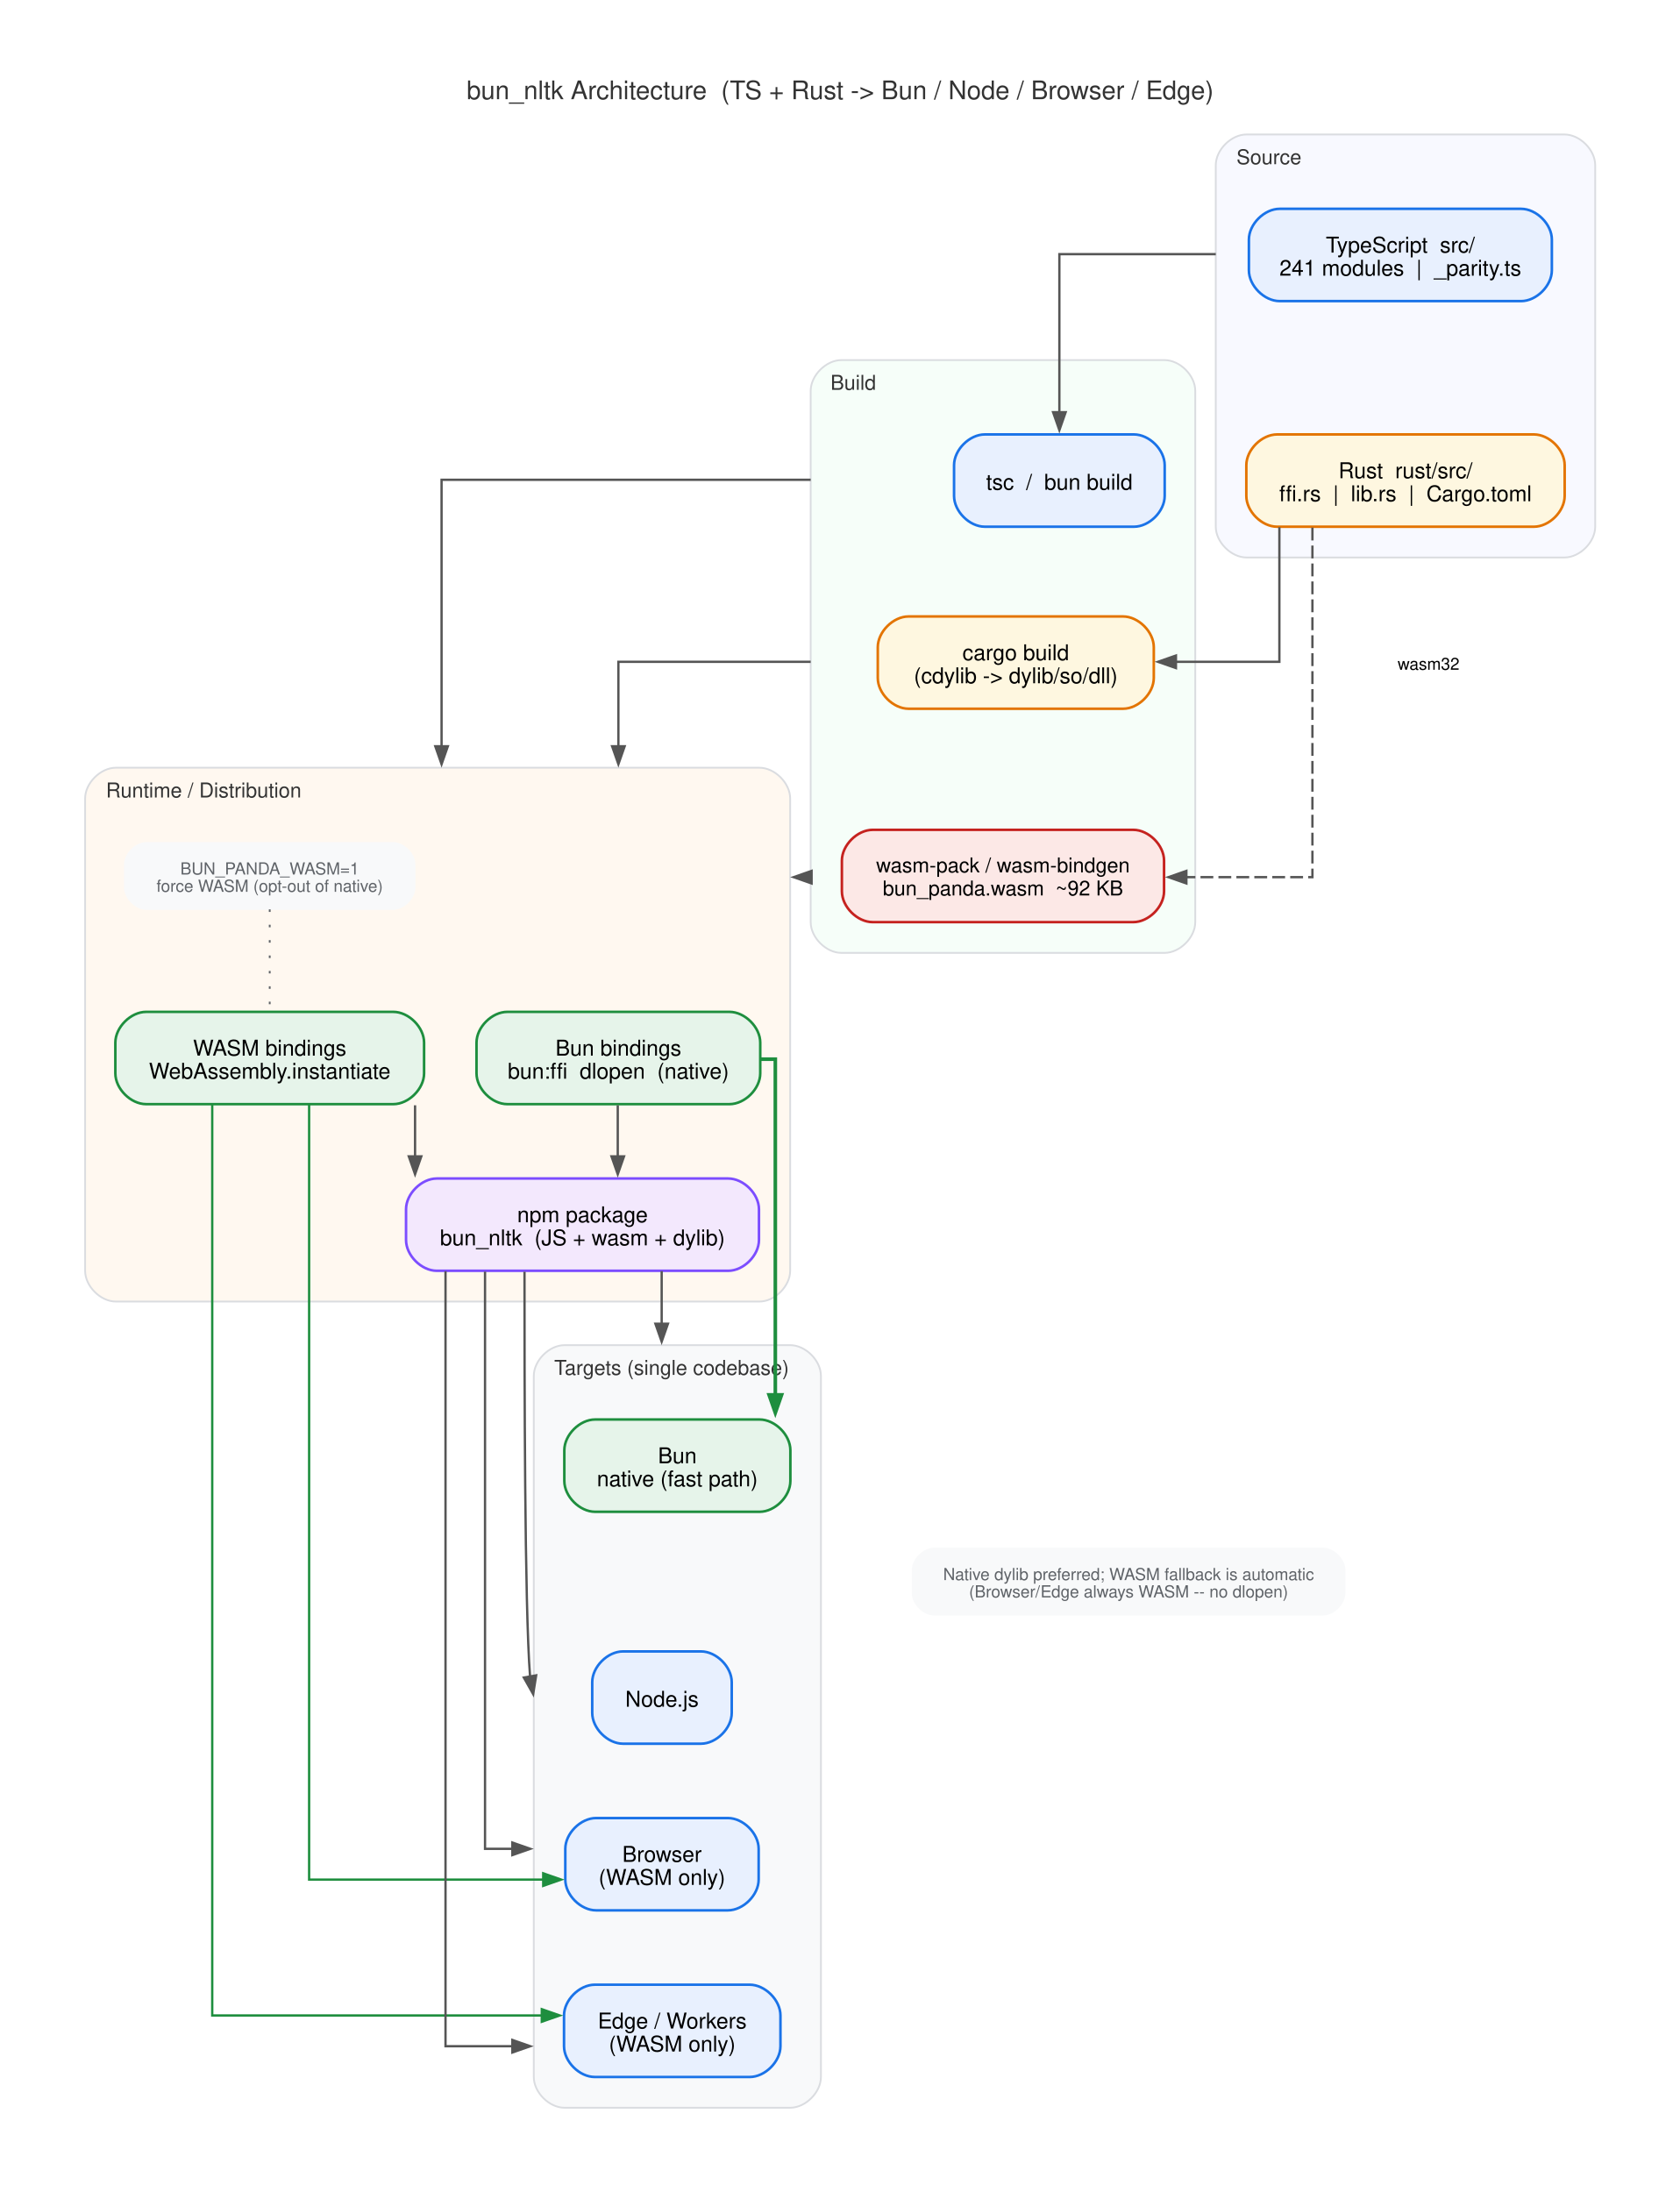
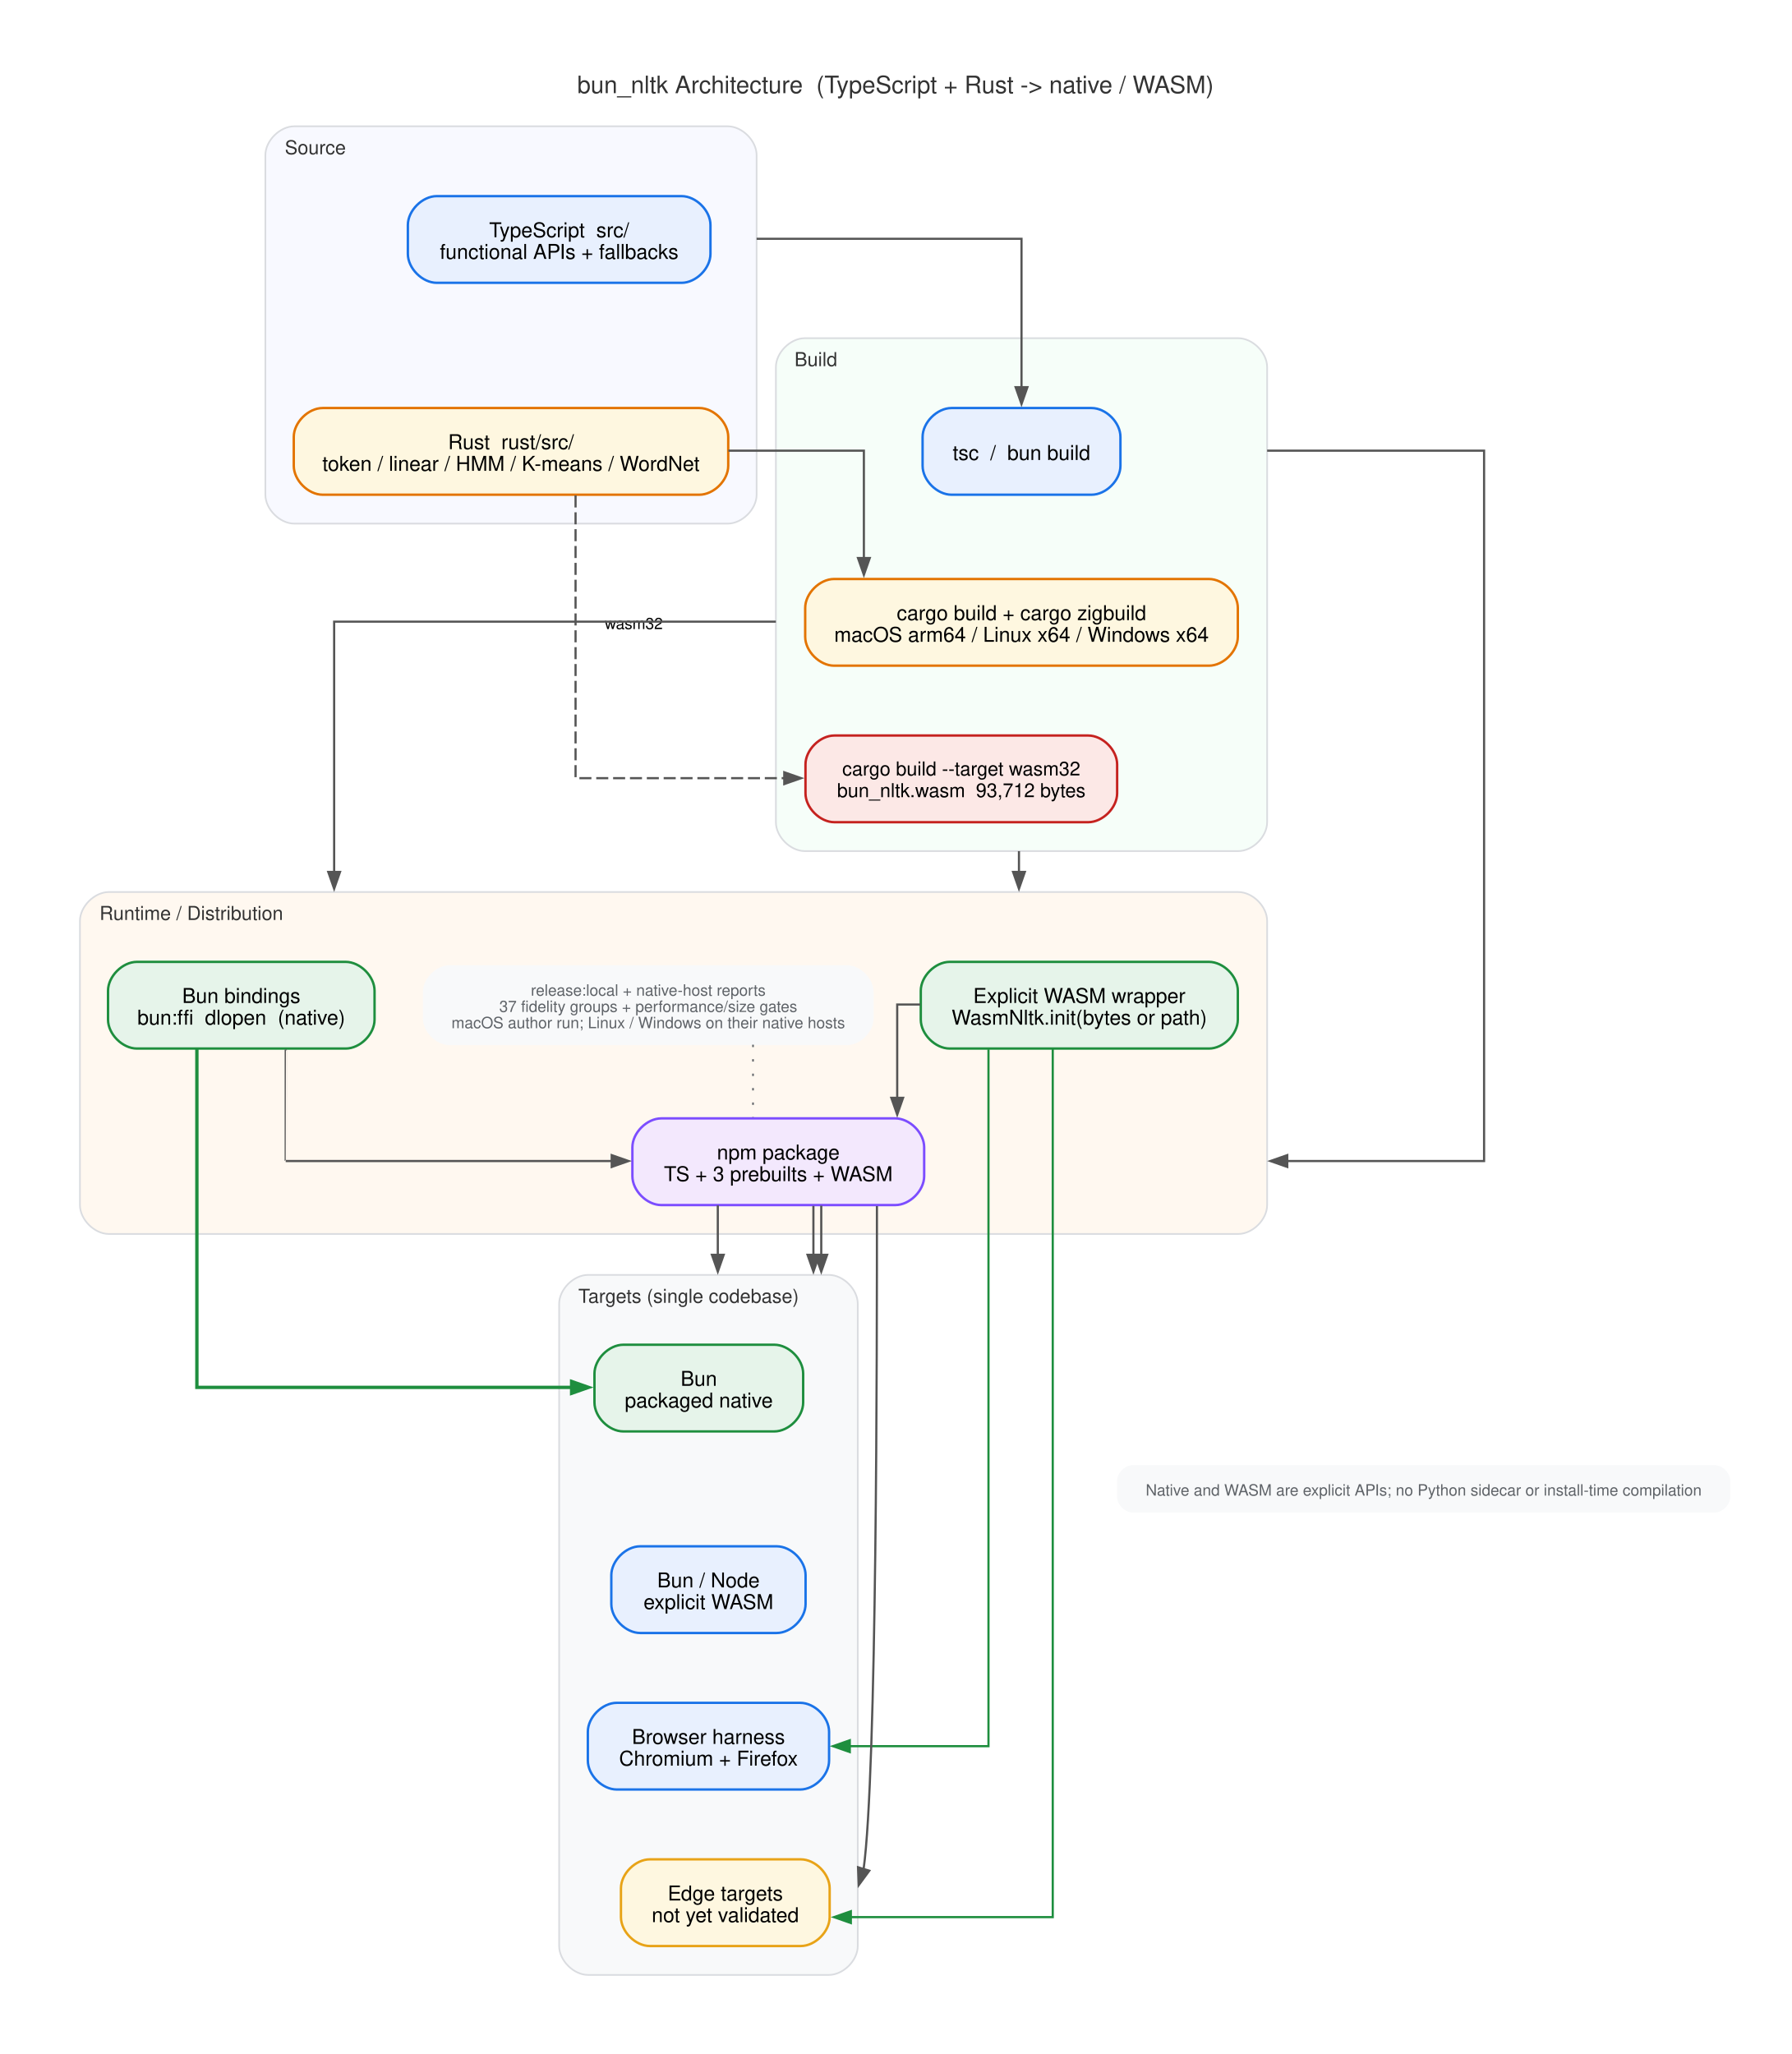
- <svg xmlns="http://www.w3.org/2000/svg" width="655pt" height="855pt" viewBox="0.00 0.00 655.00 855.00">
-   <g id="graph0" class="graph" transform="scale(1 1) rotate(0) translate(25.2 830.14)">
-     <text xml:space="preserve" text-anchor="middle" x="302.5" y="-791.44" font-family="Helvetica,sans-Serif" font-size="10.00" fill="#333333">bun_nltk Architecture  (TS + Rust -&gt; Bun / Node / Browser / Edge)</text>
+ <svg xmlns="http://www.w3.org/2000/svg" width="744pt" height="853pt" viewBox="0.00 0.00 744.00 853.00">
+   <g id="graph0" class="graph" transform="scale(1 1) rotate(0) translate(25.2 828.16)">
+     <text xml:space="preserve" text-anchor="middle" x="346.67" y="-789.46" font-family="Helvetica,sans-Serif" font-size="10.00" fill="#333333">bun_nltk Architecture  (TypeScript + Rust -&gt; native / WASM)</text>
    <g id="clust1" class="cluster">
-       <path fill="#f8f9ff" stroke="#dadce0" stroke-width="0.7" d="M461,-612.69C461,-612.69 585,-612.69 585,-612.69 591,-612.69 597,-618.69 597,-624.69 597,-624.69 597,-765.69 597,-765.69 597,-771.69 591,-777.69 585,-777.69 585,-777.69 461,-777.69 461,-777.69 455,-777.69 449,-771.69 449,-765.69 449,-765.69 449,-624.69 449,-624.69 449,-618.69 455,-612.69 461,-612.69" />
-       <text xml:space="preserve" text-anchor="middle" x="469.75" y="-766.09" font-family="Helvetica,sans-Serif" font-size="8.00" fill="#333333">Source</text>
+       <path fill="#f8f9ff" stroke="#dadce0" stroke-width="0.7" d="M97,-610.71C97,-610.71 277,-610.71 277,-610.71 283,-610.71 289,-616.71 289,-622.71 289,-622.71 289,-763.71 289,-763.71 289,-769.71 283,-775.71 277,-775.71 277,-775.71 97,-775.71 97,-775.71 91,-775.71 85,-769.71 85,-763.71 85,-763.71 85,-622.71 85,-622.71 85,-616.71 91,-610.71 97,-610.71" />
+       <text xml:space="preserve" text-anchor="middle" x="105.75" y="-764.11" font-family="Helvetica,sans-Serif" font-size="8.00" fill="#333333">Source</text>
    </g>
    <g id="clust2" class="cluster">
-       <path fill="#f6fef9" stroke="#dadce0" stroke-width="0.7" d="M303,-458.46C303,-458.46 429,-458.46 429,-458.46 435,-458.46 441,-464.46 441,-470.46 441,-470.46 441,-677.69 441,-677.69 441,-683.69 435,-689.69 429,-689.69 429,-689.69 303,-689.69 303,-689.69 297,-689.69 291,-683.69 291,-677.69 291,-677.69 291,-470.46 291,-470.46 291,-464.46 297,-458.46 303,-458.46" />
-       <text xml:space="preserve" text-anchor="middle" x="307.62" y="-678.09" font-family="Helvetica,sans-Serif" font-size="8.00" fill="#333333">Build</text>
+       <path fill="#f6fef9" stroke="#dadce0" stroke-width="0.7" d="M309,-474.71C309,-474.71 489,-474.71 489,-474.71 495,-474.71 501,-480.71 501,-486.71 501,-486.71 501,-675.71 501,-675.71 501,-681.71 495,-687.71 489,-687.71 489,-687.71 309,-687.71 309,-687.71 303,-687.71 297,-681.71 297,-675.71 297,-675.71 297,-486.71 297,-486.71 297,-480.71 303,-474.71 309,-474.71" />
+       <text xml:space="preserve" text-anchor="middle" x="313.62" y="-676.11" font-family="Helvetica,sans-Serif" font-size="8.00" fill="#333333">Build</text>
    </g>
    <g id="clust3" class="cluster">
-       <path fill="#fff8f0" stroke="#dadce0" stroke-width="0.7" d="M20,-322.46C20,-322.46 271,-322.46 271,-322.46 277,-322.46 283,-328.46 283,-334.46 283,-334.46 283,-518.69 283,-518.69 283,-524.69 277,-530.69 271,-530.69 271,-530.69 20,-530.69 20,-530.69 14,-530.69 8,-524.69 8,-518.69 8,-518.69 8,-334.46 8,-334.46 8,-328.46 14,-322.46 20,-322.46" />
-       <text xml:space="preserve" text-anchor="middle" x="54.25" y="-519.09" font-family="Helvetica,sans-Serif" font-size="8.00" fill="#333333">Runtime / Distribution</text>
+       <path fill="#fff8f0" stroke="#dadce0" stroke-width="0.7" d="M20,-315.71C20,-315.71 489,-315.71 489,-315.71 495,-315.71 501,-321.71 501,-327.71 501,-327.71 501,-445.71 501,-445.71 501,-451.71 495,-457.71 489,-457.71 489,-457.71 20,-457.71 20,-457.71 14,-457.71 8,-451.71 8,-445.71 8,-445.71 8,-327.71 8,-327.71 8,-321.71 14,-315.71 20,-315.71" />
+       <text xml:space="preserve" text-anchor="middle" x="54.25" y="-446.11" font-family="Helvetica,sans-Serif" font-size="8.00" fill="#333333">Runtime / Distribution</text>
    </g>
    <g id="clust4" class="cluster">
-       <path fill="#f8f9fa" stroke="#dadce0" stroke-width="0.7" d="M195,-8C195,-8 283,-8 283,-8 289,-8 295,-14 295,-20 295,-20 295,-293.46 295,-293.46 295,-299.46 289,-305.46 283,-305.46 283,-305.46 195,-305.46 195,-305.46 189,-305.46 183,-299.46 183,-293.46 183,-293.46 183,-20 183,-20 183,-14 189,-8 195,-8" />
-       <text xml:space="preserve" text-anchor="middle" x="236.75" y="-293.86" font-family="Helvetica,sans-Serif" font-size="8.00" fill="#333333">Targets (single codebase)</text>
+       <path fill="#f8f9fa" stroke="#dadce0" stroke-width="0.7" d="M219,-8C219,-8 319,-8 319,-8 325,-8 331,-14 331,-20 331,-20 331,-286.71 331,-286.71 331,-292.71 325,-298.71 319,-298.71 319,-298.71 219,-298.71 219,-298.71 213,-298.71 207,-292.71 207,-286.71 207,-286.71 207,-20 207,-20 207,-14 213,-8 219,-8" />
+       <text xml:space="preserve" text-anchor="middle" x="260.75" y="-287.11" font-family="Helvetica,sans-Serif" font-size="8.00" fill="#333333">Targets (single codebase)</text>
    </g>
    <g id="node1" class="node">
-       <path fill="#e8f0fe" stroke="#1a73e8" d="M568.09,-748.69C568.09,-748.69 473.92,-748.69 473.92,-748.69 467.92,-748.69 461.92,-742.69 461.92,-736.69 461.92,-736.69 461.92,-724.69 461.92,-724.69 461.92,-718.69 467.92,-712.69 473.92,-712.69 473.92,-712.69 568.09,-712.69 568.09,-712.69 574.09,-712.69 580.09,-718.69 580.09,-724.69 580.09,-724.69 580.09,-736.69 580.09,-736.69 580.09,-742.69 574.09,-748.69 568.09,-748.69" />
-       <text xml:space="preserve" text-anchor="middle" x="521" y="-731.62" font-family="Helvetica,sans-Serif" font-size="8.50">TypeScript  src/</text>
-       <text xml:space="preserve" text-anchor="middle" x="521" y="-722.62" font-family="Helvetica,sans-Serif" font-size="8.50">241 modules  |  _parity.ts</text>
+       <path fill="#e8f0fe" stroke="#1a73e8" d="M257.83,-746.71C257.83,-746.71 156.17,-746.71 156.17,-746.71 150.17,-746.71 144.17,-740.71 144.17,-734.71 144.17,-734.71 144.17,-722.71 144.17,-722.71 144.17,-716.71 150.17,-710.71 156.17,-710.71 156.17,-710.71 257.83,-710.71 257.83,-710.71 263.83,-710.71 269.83,-716.71 269.83,-722.71 269.83,-722.71 269.83,-734.71 269.83,-734.71 269.83,-740.71 263.83,-746.71 257.83,-746.71" />
+       <text xml:space="preserve" text-anchor="middle" x="207" y="-729.63" font-family="Helvetica,sans-Serif" font-size="8.50">TypeScript  src/</text>
+       <text xml:space="preserve" text-anchor="middle" x="207" y="-720.63" font-family="Helvetica,sans-Serif" font-size="8.50">functional APIs + fallbacks</text>
    </g>
    <g id="node2" class="node">
-       <path fill="#fef7e0" stroke="#e37400" d="M573.09,-660.69C573.09,-660.69 472.92,-660.69 472.92,-660.69 466.92,-660.69 460.92,-654.69 460.92,-648.69 460.92,-648.69 460.92,-636.69 460.92,-636.69 460.92,-630.69 466.92,-624.69 472.92,-624.69 472.92,-624.69 573.09,-624.69 573.09,-624.69 579.09,-624.69 585.09,-630.69 585.09,-636.69 585.09,-636.69 585.09,-648.69 585.09,-648.69 585.09,-654.69 579.09,-660.69 573.09,-660.69" />
-       <text xml:space="preserve" text-anchor="middle" x="523" y="-643.62" font-family="Helvetica,sans-Serif" font-size="8.50">Rust  rust/src/</text>
-       <text xml:space="preserve" text-anchor="middle" x="523" y="-634.62" font-family="Helvetica,sans-Serif" font-size="8.50">ffi.rs  |  lib.rs  |  Cargo.toml</text>
+       <path fill="#fef7e0" stroke="#e37400" d="M265.21,-658.71C265.21,-658.71 108.79,-658.71 108.79,-658.71 102.79,-658.71 96.79,-652.71 96.79,-646.71 96.79,-646.71 96.79,-634.71 96.79,-634.71 96.79,-628.71 102.79,-622.71 108.79,-622.71 108.79,-622.71 265.21,-622.71 265.21,-622.71 271.21,-622.71 277.21,-628.71 277.21,-634.71 277.21,-634.71 277.21,-646.71 277.21,-646.71 277.21,-652.71 271.21,-658.71 265.21,-658.71" />
+       <text xml:space="preserve" text-anchor="middle" x="187" y="-641.63" font-family="Helvetica,sans-Serif" font-size="8.50">Rust  rust/src/</text>
+       <text xml:space="preserve" text-anchor="middle" x="187" y="-632.63" font-family="Helvetica,sans-Serif" font-size="8.50">token / linear / HMM / K-means / WordNet</text>
    </g>
    <g id="node3" class="node">
-       <path fill="#e8f0fe" stroke="#1a73e8" d="M417.08,-660.69C417.08,-660.69 358.92,-660.69 358.92,-660.69 352.92,-660.69 346.92,-654.69 346.92,-648.69 346.92,-648.69 346.92,-636.69 346.92,-636.69 346.92,-630.69 352.92,-624.69 358.92,-624.69 358.92,-624.69 417.08,-624.69 417.08,-624.69 423.08,-624.69 429.08,-630.69 429.08,-636.69 429.08,-636.69 429.08,-648.69 429.08,-648.69 429.08,-654.69 423.08,-660.69 417.08,-660.69" />
-       <text xml:space="preserve" text-anchor="middle" x="388" y="-639.12" font-family="Helvetica,sans-Serif" font-size="8.50">tsc  /  bun build</text>
+       <path fill="#e8f0fe" stroke="#1a73e8" d="M428.08,-658.71C428.08,-658.71 369.92,-658.71 369.92,-658.71 363.92,-658.71 357.92,-652.71 357.92,-646.71 357.92,-646.71 357.92,-634.71 357.92,-634.71 357.92,-628.71 363.92,-622.71 369.92,-622.71 369.92,-622.71 428.08,-622.71 428.08,-622.71 434.08,-622.71 440.08,-628.71 440.08,-634.71 440.08,-634.71 440.08,-646.71 440.08,-646.71 440.08,-652.71 434.08,-658.71 428.08,-658.71" />
+       <text xml:space="preserve" text-anchor="middle" x="399" y="-637.13" font-family="Helvetica,sans-Serif" font-size="8.50">tsc  /  bun build</text>
    </g>
    <g id="edge7" class="edge">
-       <path fill="none" stroke="#555555" stroke-width="0.9" d="M449,-731C417.68,-731 388,-731 388,-731 388,-731 388,-669.35 388,-669.35" />
-       <polygon fill="#555555" stroke="#555555" stroke-width="0.9" points="390.45,-669.35 388,-662.35 385.55,-669.35 390.45,-669.35" />
+       <path fill="none" stroke="#555555" stroke-width="0.9" d="M289,-729C341.18,-729 399,-729 399,-729 399,-729 399,-667.37 399,-667.37" />
+       <polygon fill="#555555" stroke="#555555" stroke-width="0.9" points="401.45,-667.37 399,-660.37 396.55,-667.37 401.45,-667.37" />
    </g>
    <g id="node4" class="node">
-       <path fill="#fef7e0" stroke="#e37400" d="M412.83,-589.69C412.83,-589.69 329.17,-589.69 329.17,-589.69 323.17,-589.69 317.17,-583.69 317.17,-577.69 317.17,-577.69 317.17,-565.69 317.17,-565.69 317.17,-559.69 323.17,-553.69 329.17,-553.69 329.17,-553.69 412.83,-553.69 412.83,-553.69 418.83,-553.69 424.83,-559.69 424.83,-565.69 424.83,-565.69 424.83,-577.69 424.83,-577.69 424.83,-583.69 418.83,-589.69 412.83,-589.69" />
-       <text xml:space="preserve" text-anchor="middle" x="371" y="-572.62" font-family="Helvetica,sans-Serif" font-size="8.50">cargo build</text>
-       <text xml:space="preserve" text-anchor="middle" x="371" y="-563.62" font-family="Helvetica,sans-Serif" font-size="8.50">(cdylib -&gt; dylib/so/dll)</text>
+       <path fill="#fef7e0" stroke="#e37400" d="M476.83,-587.71C476.83,-587.71 321.17,-587.71 321.17,-587.71 315.17,-587.71 309.17,-581.71 309.17,-575.71 309.17,-575.71 309.17,-563.71 309.17,-563.71 309.17,-557.71 315.17,-551.71 321.17,-551.71 321.17,-551.71 476.83,-551.71 476.83,-551.71 482.83,-551.71 488.83,-557.71 488.83,-563.71 488.83,-563.71 488.83,-575.71 488.83,-575.71 488.83,-581.71 482.83,-587.71 476.83,-587.71" />
+       <text xml:space="preserve" text-anchor="middle" x="399" y="-570.63" font-family="Helvetica,sans-Serif" font-size="8.50">cargo build + cargo zigbuild</text>
+       <text xml:space="preserve" text-anchor="middle" x="399" y="-561.63" font-family="Helvetica,sans-Serif" font-size="8.50">macOS arm64 / Linux x64 / Windows x64</text>
    </g>
    <g id="edge8" class="edge">
-       <path fill="none" stroke="#555555" stroke-width="0.9" d="M473.81,-624.49C473.81,-603.54 473.81,-572 473.81,-572 473.81,-572 433.47,-572 433.47,-572" />
-       <polygon fill="#555555" stroke="#555555" stroke-width="0.9" points="433.47,-569.55 426.47,-572 433.47,-574.45 433.47,-569.55" />
+       <path fill="none" stroke="#555555" stroke-width="0.9" d="M277.3,-641C307.46,-641 333.54,-641 333.54,-641 333.54,-641 333.54,-596.43 333.54,-596.43" />
+       <polygon fill="#555555" stroke="#555555" stroke-width="0.9" points="335.99,-596.43 333.54,-589.43 331.09,-596.43 335.99,-596.43" />
    </g>
    <g id="node5" class="node">
-       <path fill="#fce8e6" stroke="#c5221f" d="M416.83,-506.46C416.83,-506.46 315.17,-506.46 315.17,-506.46 309.17,-506.46 303.17,-500.46 303.17,-494.46 303.17,-494.46 303.17,-482.46 303.17,-482.46 303.17,-476.46 309.17,-470.46 315.17,-470.46 315.17,-470.46 416.83,-470.46 416.83,-470.46 422.83,-470.46 428.83,-476.46 428.83,-482.46 428.83,-482.46 428.83,-494.46 428.83,-494.46 428.83,-500.46 422.83,-506.46 416.83,-506.46" />
-       <text xml:space="preserve" text-anchor="middle" x="366" y="-489.86" font-family="Helvetica,sans-Serif" font-size="8.00">wasm-pack / wasm-bindgen</text>
-       <text xml:space="preserve" text-anchor="middle" x="366" y="-480.86" font-family="Helvetica,sans-Serif" font-size="8.00">bun_panda.wasm  ~92 KB</text>
+       <path fill="#fce8e6" stroke="#c5221f" d="M426.71,-522.71C426.71,-522.71 321.29,-522.71 321.29,-522.71 315.29,-522.71 309.29,-516.71 309.29,-510.71 309.29,-510.71 309.29,-498.71 309.29,-498.71 309.29,-492.71 315.29,-486.71 321.29,-486.71 321.29,-486.71 426.71,-486.71 426.71,-486.71 432.71,-486.71 438.71,-492.71 438.71,-498.71 438.71,-498.71 438.71,-510.71 438.71,-510.71 438.71,-516.71 432.71,-522.71 426.71,-522.71" />
+       <text xml:space="preserve" text-anchor="middle" x="374" y="-506.11" font-family="Helvetica,sans-Serif" font-size="8.00">cargo build --target wasm32</text>
+       <text xml:space="preserve" text-anchor="middle" x="374" y="-497.11" font-family="Helvetica,sans-Serif" font-size="8.00">bun_nltk.wasm  93,712 bytes</text>
    </g>
    <g id="edge9" class="edge">
-       <path fill="none" stroke="#555555" stroke-width="0.9" stroke-dasharray="5,2" d="M486.7,-624.34C486.7,-583.36 486.7,-488 486.7,-488 486.7,-488 437.54,-488 437.54,-488" />
-       <polygon fill="#555555" stroke="#555555" stroke-width="0.9" points="437.54,-485.55 430.54,-488 437.54,-490.45 437.54,-485.55" />
-       <text xml:space="preserve" text-anchor="middle" x="532" y="-568.89" font-family="Helvetica,sans-Serif" font-size="6.50">  wasm32  </text>
+       <path fill="none" stroke="#555555" stroke-width="0.9" stroke-dasharray="5,2" d="M213.81,-622.41C213.81,-585.36 213.81,-505 213.81,-505 213.81,-505 300.48,-505 300.48,-505" />
+       <polygon fill="#555555" stroke="#555555" stroke-width="0.9" points="300.48,-507.45 307.48,-505 300.48,-502.55 300.48,-507.45" />
+       <text xml:space="preserve" text-anchor="middle" x="238" y="-566.91" font-family="Helvetica,sans-Serif" font-size="6.50">  wasm32  </text>
    </g>
    <g id="node9" class="node">
-       <path fill="#f3e8fd" stroke="#7c4dff" d="M258.83,-370.46C258.83,-370.46 145.17,-370.46 145.17,-370.46 139.17,-370.46 133.17,-364.46 133.17,-358.46 133.17,-358.46 133.17,-346.46 133.17,-346.46 133.17,-340.46 139.17,-334.46 145.17,-334.46 145.17,-334.46 258.83,-334.46 258.83,-334.46 264.83,-334.46 270.83,-340.46 270.83,-346.46 270.83,-346.46 270.83,-358.46 270.83,-358.46 270.83,-364.46 264.83,-370.46 258.83,-370.46" />
-       <text xml:space="preserve" text-anchor="middle" x="202" y="-353.39" font-family="Helvetica,sans-Serif" font-size="8.50">npm package</text>
-       <text xml:space="preserve" text-anchor="middle" x="202" y="-344.39" font-family="Helvetica,sans-Serif" font-size="8.50">bun_nltk  (JS + wasm + dylib)</text>
+       <path fill="#f3e8fd" stroke="#7c4dff" d="M346.58,-363.71C346.58,-363.71 249.41,-363.71 249.41,-363.71 243.41,-363.71 237.41,-357.71 237.41,-351.71 237.41,-351.71 237.41,-339.71 237.41,-339.71 237.41,-333.71 243.41,-327.71 249.41,-327.71 249.41,-327.71 346.58,-327.71 346.58,-327.71 352.58,-327.71 358.58,-333.71 358.58,-339.71 358.58,-339.71 358.58,-351.71 358.58,-351.71 358.58,-357.71 352.58,-363.71 346.58,-363.71" />
+       <text xml:space="preserve" text-anchor="middle" x="298" y="-346.64" font-family="Helvetica,sans-Serif" font-size="8.50">npm package</text>
+       <text xml:space="preserve" text-anchor="middle" x="298" y="-337.64" font-family="Helvetica,sans-Serif" font-size="8.50">TS + 3 prebuilts + WASM</text>
    </g>
    <g id="edge12" class="edge">
-       <path fill="none" stroke="#555555" stroke-width="0.9" d="M291,-643C224.05,-643 147.03,-643 147.03,-643 147.03,-643 147.03,-594.41 147.03,-538.92" />
-       <polygon fill="#555555" stroke="#555555" stroke-width="0.9" points="149.48,-539.05 147.03,-532.05 144.58,-539.05 149.48,-539.05" />
+       <path fill="none" stroke="#555555" stroke-width="0.9" d="M501,-641C546.95,-641 591.09,-641 591.09,-641 591.09,-641 591.09,-346 591.09,-346 591.09,-346 553.61,-346 509.34,-346" />
+       <polygon fill="#555555" stroke="#555555" stroke-width="0.9" points="509.36,-343.55 502.36,-346 509.36,-348.45 509.36,-343.55" />
    </g>
    <g id="node6" class="node">
-       <path fill="#e6f4ea" stroke="#1e8e3e" d="M259.33,-435.46C259.33,-435.46 172.66,-435.46 172.66,-435.46 166.66,-435.46 160.66,-429.46 160.66,-423.46 160.66,-423.46 160.66,-411.46 160.66,-411.46 160.66,-405.46 166.66,-399.46 172.66,-399.46 172.66,-399.46 259.33,-399.46 259.33,-399.46 265.33,-399.46 271.33,-405.46 271.33,-411.46 271.33,-411.46 271.33,-423.46 271.33,-423.46 271.33,-429.46 265.33,-435.46 259.33,-435.46" />
-       <text xml:space="preserve" text-anchor="middle" x="216" y="-418.39" font-family="Helvetica,sans-Serif" font-size="8.50">Bun bindings</text>
-       <text xml:space="preserve" text-anchor="middle" x="216" y="-409.39" font-family="Helvetica,sans-Serif" font-size="8.50">bun:ffi  dlopen  (native)</text>
+       <path fill="#e6f4ea" stroke="#1e8e3e" d="M118.34,-428.71C118.34,-428.71 31.66,-428.71 31.66,-428.71 25.66,-428.71 19.66,-422.71 19.66,-416.71 19.66,-416.71 19.66,-404.71 19.66,-404.71 19.66,-398.71 25.66,-392.71 31.66,-392.71 31.66,-392.71 118.34,-392.71 118.34,-392.71 124.34,-392.71 130.34,-398.71 130.34,-404.71 130.34,-404.71 130.34,-416.71 130.34,-416.71 130.34,-422.71 124.34,-428.71 118.34,-428.71" />
+       <text xml:space="preserve" text-anchor="middle" x="75" y="-411.64" font-family="Helvetica,sans-Serif" font-size="8.50">Bun bindings</text>
+       <text xml:space="preserve" text-anchor="middle" x="75" y="-402.64" font-family="Helvetica,sans-Serif" font-size="8.50">bun:ffi  dlopen  (native)</text>
    </g>
    <g id="edge10" class="edge">
-       <path fill="none" stroke="#555555" stroke-width="0.9" d="M291,-572C253.1,-572 216,-572 216,-572 216,-572 216,-557.88 216,-539.03" />
-       <polygon fill="#555555" stroke="#555555" stroke-width="0.9" points="218.45,-539.05 216,-532.05 213.55,-539.05 218.45,-539.05" />
+       <path fill="none" stroke="#555555" stroke-width="0.9" d="M297,-570C215.05,-570 113.56,-570 113.56,-570 113.56,-570 113.56,-504.54 113.56,-465.59" />
+       <polygon fill="#555555" stroke="#555555" stroke-width="0.9" points="116.01,-466.07 113.56,-459.07 111.11,-466.07 116.01,-466.07" />
    </g>
    <g id="node7" class="node">
-       <path fill="#e6f4ea" stroke="#1e8e3e" d="M128.21,-435.46C128.21,-435.46 31.79,-435.46 31.79,-435.46 25.79,-435.46 19.79,-429.46 19.79,-423.46 19.79,-423.46 19.79,-411.46 19.79,-411.46 19.79,-405.46 25.79,-399.46 31.79,-399.46 31.79,-399.46 128.21,-399.46 128.21,-399.46 134.21,-399.46 140.21,-405.46 140.21,-411.46 140.21,-411.46 140.21,-423.46 140.21,-423.46 140.21,-429.46 134.21,-435.46 128.21,-435.46" />
-       <text xml:space="preserve" text-anchor="middle" x="80" y="-418.39" font-family="Helvetica,sans-Serif" font-size="8.50">WASM bindings</text>
-       <text xml:space="preserve" text-anchor="middle" x="80" y="-409.39" font-family="Helvetica,sans-Serif" font-size="8.50">WebAssembly.instantiate</text>
+       <path fill="#e6f4ea" stroke="#1e8e3e" d="M476.83,-428.71C476.83,-428.71 369.17,-428.71 369.17,-428.71 363.17,-428.71 357.17,-422.71 357.17,-416.71 357.17,-416.71 357.17,-404.71 357.17,-404.71 357.17,-398.71 363.17,-392.71 369.17,-392.71 369.17,-392.71 476.83,-392.71 476.83,-392.71 482.83,-392.71 488.83,-398.71 488.83,-404.71 488.83,-404.71 488.83,-416.71 488.83,-416.71 488.83,-422.71 482.83,-428.71 476.83,-428.71" />
+       <text xml:space="preserve" text-anchor="middle" x="423" y="-411.64" font-family="Helvetica,sans-Serif" font-size="8.50">Explicit WASM wrapper</text>
+       <text xml:space="preserve" text-anchor="middle" x="423" y="-402.64" font-family="Helvetica,sans-Serif" font-size="8.50">WasmNltk.init(bytes or path)</text>
    </g>
    <g id="edge11" class="edge">
-       <path fill="none" stroke="#555555" stroke-width="0.9" d="M291,-488C289,-488 287,-488 285,-488" />
-       <polygon fill="#555555" stroke="#555555" stroke-width="0.9" points="291.36,-485.55 284.36,-488 291.36,-490.45 291.36,-485.55" />
+       <path fill="none" stroke="#555555" stroke-width="0.9" d="M397.94,-474.71C397.94,-472.03 397.94,-469.08 397.94,-466.04" />
+       <polygon fill="#555555" stroke="#555555" stroke-width="0.9" points="400.39,-466.07 397.94,-459.07 395.49,-466.07 400.39,-466.07" />
    </g>
    <g id="edge13" class="edge">
-       <path fill="none" stroke="#555555" stroke-width="0.9" d="M215.75,-399.01C215.75,-399.01 215.75,-379.1 215.75,-379.1" />
-       <polygon fill="#555555" stroke="#555555" stroke-width="0.9" points="218.2,-379.1 215.75,-372.1 213.3,-379.1 218.2,-379.1" />
+       <path fill="none" stroke="#555555" stroke-width="0.9" d="M93.45,-392.34C93.45,-373.21 93.45,-346 93.44,-346 93.44,-346 228.82,-346 228.82,-346" />
+       <polygon fill="#555555" stroke="#555555" stroke-width="0.9" points="228.82,-348.45 235.82,-346 228.82,-343.55 228.82,-348.45" />
    </g>
    <g id="node10" class="node">
-       <path fill="#e6f4ea" stroke="#1e8e3e" d="M271.08,-276.46C271.08,-276.46 206.91,-276.46 206.91,-276.46 200.91,-276.46 194.91,-270.46 194.91,-264.46 194.91,-264.46 194.91,-252.46 194.91,-252.46 194.91,-246.46 200.91,-240.46 206.91,-240.46 206.91,-240.46 271.08,-240.46 271.08,-240.46 277.08,-240.46 283.08,-246.46 283.08,-252.46 283.08,-252.46 283.08,-264.46 283.08,-264.46 283.08,-270.46 277.08,-276.46 271.08,-276.46" />
-       <text xml:space="preserve" text-anchor="middle" x="239" y="-259.39" font-family="Helvetica,sans-Serif" font-size="8.50">Bun</text>
-       <text xml:space="preserve" text-anchor="middle" x="239" y="-250.39" font-family="Helvetica,sans-Serif" font-size="8.50">native (fast path)</text>
+       <path fill="#e6f4ea" stroke="#1e8e3e" d="M296.33,-269.71C296.33,-269.71 233.66,-269.71 233.66,-269.71 227.66,-269.71 221.66,-263.71 221.66,-257.71 221.66,-257.71 221.66,-245.71 221.66,-245.71 221.66,-239.71 227.66,-233.71 233.66,-233.71 233.66,-233.71 296.33,-233.71 296.33,-233.71 302.33,-233.71 308.33,-239.71 308.33,-245.71 308.33,-245.71 308.33,-257.71 308.33,-257.71 308.33,-263.71 302.33,-269.71 296.33,-269.71" />
+       <text xml:space="preserve" text-anchor="middle" x="265" y="-252.64" font-family="Helvetica,sans-Serif" font-size="8.50">Bun</text>
+       <text xml:space="preserve" text-anchor="middle" x="265" y="-243.64" font-family="Helvetica,sans-Serif" font-size="8.50">packaged native</text>
    </g>
    <g id="edge19" class="edge">
-       <path fill="none" stroke="#1e8e3e" stroke-width="1.4" d="M271.56,-417C275.06,-417 277.21,-417 277.21,-417 277.21,-417 277.21,-286.08 277.21,-286.08" />
-       <polygon fill="#1e8e3e" stroke="#1e8e3e" stroke-width="1.4" points="279.66,-286.08 277.21,-279.08 274.76,-286.08 279.66,-286.08" />
+       <path fill="none" stroke="#1e8e3e" stroke-width="1.4" d="M56.56,-392.5C56.56,-350.82 56.56,-252 56.56,-252 56.56,-252 212.18,-252 212.18,-252" />
+       <polygon fill="#1e8e3e" stroke="#1e8e3e" stroke-width="1.4" points="212.18,-254.45 219.18,-252 212.18,-249.55 212.18,-254.45" />
    </g>
    <g id="edge14" class="edge">
-       <path fill="none" stroke="#555555" stroke-width="0.9" d="M136.69,-399.01C136.69,-399.01 136.69,-379.1 136.69,-379.1" />
-       <polygon fill="#555555" stroke="#555555" stroke-width="0.9" points="139.14,-379.1 136.69,-372.1 134.24,-379.1 139.14,-379.1" />
+       <path fill="none" stroke="#555555" stroke-width="0.9" d="M356.95,-411C351.12,-411 347.38,-411 347.38,-411 347.38,-411 347.38,-372.26 347.38,-372.26" />
+       <polygon fill="#555555" stroke="#555555" stroke-width="0.9" points="349.83,-372.26 347.38,-365.26 344.93,-372.26 349.83,-372.26" />
    </g>
    <g id="node12" class="node">
-       <path fill="#e8f0fe" stroke="#1a73e8" d="M258.71,-121C258.71,-121 207.29,-121 207.29,-121 201.29,-121 195.29,-115 195.29,-109 195.29,-109 195.29,-97 195.29,-97 195.29,-91 201.29,-85 207.29,-85 207.29,-85 258.71,-85 258.71,-85 264.71,-85 270.71,-91 270.71,-97 270.71,-97 270.71,-109 270.71,-109 270.71,-115 264.71,-121 258.71,-121" />
-       <text xml:space="preserve" text-anchor="middle" x="233" y="-103.92" font-family="Helvetica,sans-Serif" font-size="8.50">Browser</text>
-       <text xml:space="preserve" text-anchor="middle" x="233" y="-94.92" font-family="Helvetica,sans-Serif" font-size="8.50">(WASM only)</text>
+       <path fill="#e8f0fe" stroke="#1a73e8" d="M307.09,-121C307.09,-121 230.91,-121 230.91,-121 224.91,-121 218.91,-115 218.91,-109 218.91,-109 218.91,-97 218.91,-97 218.91,-91 224.91,-85 230.91,-85 230.91,-85 307.09,-85 307.09,-85 313.09,-85 319.09,-91 319.09,-97 319.09,-97 319.09,-109 319.09,-109 319.09,-115 313.09,-121 307.09,-121" />
+       <text xml:space="preserve" text-anchor="middle" x="269" y="-103.92" font-family="Helvetica,sans-Serif" font-size="8.50">Browser harness</text>
+       <text xml:space="preserve" text-anchor="middle" x="269" y="-94.92" font-family="Helvetica,sans-Serif" font-size="8.50">Chromium + Firefox</text>
    </g>
    <g id="edge20" class="edge">
-       <path fill="none" stroke="#1e8e3e" stroke-width="0.9" d="M95.37,-399.31C95.37,-331.52 95.37,-97 95.37,-97 95.37,-97 186.67,-97 186.67,-97" />
-       <polygon fill="#1e8e3e" stroke="#1e8e3e" stroke-width="0.9" points="186.67,-99.45 193.67,-97 186.67,-94.55 186.67,-99.45" />
+       <path fill="none" stroke="#1e8e3e" stroke-width="0.9" d="M385.28,-392.38C385.28,-326.14 385.28,-103 385.28,-103 385.28,-103 327.69,-103 327.69,-103" />
+       <polygon fill="#1e8e3e" stroke="#1e8e3e" stroke-width="0.9" points="327.69,-100.55 320.69,-103 327.69,-105.45 327.69,-100.55" />
    </g>
    <g id="node13" class="node">
-       <path fill="#e8f0fe" stroke="#1a73e8" d="M267.21,-56C267.21,-56 206.79,-56 206.79,-56 200.79,-56 194.79,-50 194.79,-44 194.79,-44 194.79,-32 194.79,-32 194.79,-26 200.79,-20 206.79,-20 206.79,-20 267.21,-20 267.21,-20 273.21,-20 279.21,-26 279.21,-32 279.21,-32 279.21,-44 279.21,-44 279.21,-50 273.21,-56 267.21,-56" />
-       <text xml:space="preserve" text-anchor="middle" x="237" y="-38.92" font-family="Helvetica,sans-Serif" font-size="8.50">Edge / Workers</text>
-       <text xml:space="preserve" text-anchor="middle" x="237" y="-29.93" font-family="Helvetica,sans-Serif" font-size="8.50">(WASM only)</text>
+       <path fill="#fef7e0" stroke="#e8a317" d="M307.33,-56C307.33,-56 244.66,-56 244.66,-56 238.66,-56 232.66,-50 232.66,-44 232.66,-44 232.66,-32 232.66,-32 232.66,-26 238.66,-20 244.66,-20 244.66,-20 307.33,-20 307.33,-20 313.33,-20 319.33,-26 319.33,-32 319.33,-32 319.33,-44 319.33,-44 319.33,-50 313.33,-56 307.33,-56" />
+       <text xml:space="preserve" text-anchor="middle" x="276" y="-38.92" font-family="Helvetica,sans-Serif" font-size="8.50">Edge targets</text>
+       <text xml:space="preserve" text-anchor="middle" x="276" y="-29.93" font-family="Helvetica,sans-Serif" font-size="8.50">not yet validated</text>
    </g>
    <g id="edge21" class="edge">
-       <path fill="none" stroke="#1e8e3e" stroke-width="0.9" d="M57.58,-399.19C57.58,-324.22 57.58,-44 57.58,-44 57.58,-44 186.12,-44 186.12,-44" />
-       <polygon fill="#1e8e3e" stroke="#1e8e3e" stroke-width="0.9" points="186.12,-46.45 193.12,-44 186.12,-41.55 186.12,-46.45" />
+       <path fill="none" stroke="#1e8e3e" stroke-width="0.9" d="M411.97,-392.44C411.97,-316.8 411.97,-32 411.97,-32 411.97,-32 328.13,-32 328.13,-32" />
+       <polygon fill="#1e8e3e" stroke="#1e8e3e" stroke-width="0.9" points="328.13,-29.55 321.13,-32 328.13,-34.45 328.13,-29.55" />
    </g>
    <g id="node8" class="node">
-       <path fill="#f8f9fa" stroke="none" stroke-width="0.8" d="M128.01,-501.69C128.01,-501.69 31.99,-501.69 31.99,-501.69 27.57,-501.69 23.16,-497.28 23.16,-492.87 23.16,-492.87 23.16,-484.05 23.16,-484.05 23.16,-479.64 27.58,-475.23 31.99,-475.23 31.99,-475.23 128.02,-475.23 128.02,-475.23 132.43,-475.23 136.84,-479.64 136.84,-484.05 136.84,-484.05 136.84,-492.87 136.84,-492.87 136.84,-497.28 132.43,-501.69 128.01,-501.69" />
-       <text xml:space="preserve" text-anchor="middle" x="80" y="-489.04" font-family="Helvetica,sans-Serif" font-size="6.50" fill="#5f6368">BUN_PANDA_WASM=1</text>
-       <text xml:space="preserve" text-anchor="middle" x="80" y="-482.29" font-family="Helvetica,sans-Serif" font-size="6.50" fill="#5f6368">force WASM (opt-out of native)</text>
+       <path fill="#f8f9fa" stroke="none" stroke-width="0.8" d="M326.51,-427.32C326.51,-427.32 161.49,-427.32 161.49,-427.32 155.95,-427.32 150.42,-421.78 150.42,-416.25 150.42,-416.25 150.42,-405.18 150.42,-405.18 150.42,-399.64 155.95,-394.11 161.49,-394.11 161.49,-394.11 326.51,-394.11 326.51,-394.11 332.05,-394.11 337.58,-399.64 337.58,-405.18 337.58,-405.18 337.58,-416.25 337.58,-416.25 337.58,-421.78 332.05,-427.32 326.51,-427.32" />
+       <text xml:space="preserve" text-anchor="middle" x="244" y="-414.66" font-family="Helvetica,sans-Serif" font-size="6.50" fill="#5f6368">release:local + native-host reports</text>
+       <text xml:space="preserve" text-anchor="middle" x="244" y="-407.91" font-family="Helvetica,sans-Serif" font-size="6.50" fill="#5f6368">37 fidelity groups + performance/size gates</text>
+       <text xml:space="preserve" text-anchor="middle" x="244" y="-401.16" font-family="Helvetica,sans-Serif" font-size="6.50" fill="#5f6368">macOS author run; Linux / Windows on their native hosts</text>
    </g>
    <g id="edge22" class="edge">
-       <path fill="none" stroke="#5f6368" stroke-width="0.7" stroke-dasharray="1,5" d="M80,-475.44C80,-464.31 80,-448.17 80,-435.75" />
+       <path fill="none" stroke="#5f6368" stroke-width="0.7" stroke-dasharray="1,5" d="M287.5,-394.31C287.5,-385.13 287.5,-373.66 287.5,-364.17" />
    </g>
    <g id="edge15" class="edge">
-       <path fill="none" stroke="#555555" stroke-width="0.9" d="M232.88,-334.34C232.88,-334.34 232.88,-324.59 232.88,-313.79" />
-       <polygon fill="#555555" stroke="#555555" stroke-width="0.9" points="235.33,-313.82 232.88,-306.82 230.43,-313.82 235.33,-313.82" />
+       <path fill="none" stroke="#555555" stroke-width="0.9" d="M272.88,-327.59C272.88,-327.59 272.88,-317.84 272.88,-307.04" />
+       <polygon fill="#555555" stroke="#555555" stroke-width="0.9" points="275.33,-307.07 272.88,-300.07 270.43,-307.07 275.33,-307.07" />
    </g>
    <g id="node11" class="node">
-       <path fill="#e8f0fe" stroke="#1a73e8" d="M248.21,-186C248.21,-186 217.79,-186 217.79,-186 211.79,-186 205.79,-180 205.79,-174 205.79,-174 205.79,-162 205.79,-162 205.79,-156 211.79,-150 217.79,-150 217.79,-150 248.21,-150 248.21,-150 254.21,-150 260.21,-156 260.21,-162 260.21,-162 260.21,-174 260.21,-174 260.21,-180 254.21,-186 248.21,-186" />
-       <text xml:space="preserve" text-anchor="middle" x="233" y="-164.43" font-family="Helvetica,sans-Serif" font-size="8.50">Node.js</text>
+       <path fill="#e8f0fe" stroke="#1a73e8" d="M297.33,-186C297.33,-186 240.66,-186 240.66,-186 234.66,-186 228.66,-180 228.66,-174 228.66,-174 228.66,-162 228.66,-162 228.66,-156 234.66,-150 240.66,-150 240.66,-150 297.33,-150 297.33,-150 303.33,-150 309.33,-156 309.33,-162 309.33,-162 309.33,-174 309.33,-174 309.33,-180 303.33,-186 297.33,-186" />
+       <text xml:space="preserve" text-anchor="middle" x="269" y="-168.93" font-family="Helvetica,sans-Serif" font-size="8.50">Bun / Node</text>
+       <text xml:space="preserve" text-anchor="middle" x="269" y="-159.93" font-family="Helvetica,sans-Serif" font-size="8.50">explicit WASM</text>
    </g>
    <g id="edge16" class="edge">
-       <path fill="none" stroke="#555555" stroke-width="0.9" d="M179.38,-334.1C179.38,-294.73 179.38,-203.55 181.56,-176.01" />
-       <polygon fill="#555555" stroke="#555555" stroke-width="0.9" points="183.93,-176.66 182.76,-169.34 179.11,-175.8 183.93,-176.66" />
+       <path fill="none" stroke="#555555" stroke-width="0.9" d="M312.58,-327.36C312.58,-321.49 312.58,-314.48 312.58,-306.71" />
+       <polygon fill="#555555" stroke="#555555" stroke-width="0.9" points="315.04,-307.07 312.59,-300.07 310.14,-307.07 315.04,-307.07" />
    </g>
    <g id="edge17" class="edge">
-       <path fill="none" stroke="#555555" stroke-width="0.9" d="M163.98,-334.16C163.98,-277.54 163.98,-109 163.98,-109 163.98,-109 169.45,-109 175,-109" />
-       <polygon fill="#555555" stroke="#555555" stroke-width="0.9" points="174.64,-111.45 181.64,-109 174.64,-106.55 174.64,-111.45" />
+       <path fill="none" stroke="#555555" stroke-width="0.9" d="M315.84,-327.47C315.84,-327.47 315.84,-319.49 315.84,-306.74" />
+       <polygon fill="#555555" stroke="#555555" stroke-width="0.9" points="318.29,-307.07 315.84,-300.07 313.39,-307.07 318.29,-307.07" />
    </g>
    <g id="edge18" class="edge">
-       <path fill="none" stroke="#555555" stroke-width="0.9" d="M148.57,-334.31C148.57,-266.52 148.57,-32 148.57,-32 148.57,-32 163.87,-32 174.9,-32" />
-       <polygon fill="#555555" stroke="#555555" stroke-width="0.9" points="174.64,-34.45 181.64,-32 174.64,-29.55 174.64,-34.45" />
+       <path fill="none" stroke="#555555" stroke-width="0.9" d="M338.96,-327.29C338.96,-269.21 338.96,-91.39 333.41,-51.85" />
+       <polygon fill="#555555" stroke="#555555" stroke-width="0.9" points="335.79,-51.27 331.4,-45.3 331.11,-52.71 335.79,-51.27" />
    </g>
    <g id="node14" class="node">
-       <path fill="#f8f9fa" stroke="none" stroke-width="0.8" d="M490.76,-226.46C490.76,-226.46 339.24,-226.46 339.24,-226.46 334.82,-226.46 330.42,-222.05 330.42,-217.64 330.42,-217.64 330.42,-208.82 330.42,-208.82 330.42,-204.41 334.82,-200 339.24,-200 339.24,-200 490.76,-200 490.76,-200 495.18,-200 499.58,-204.41 499.58,-208.82 499.58,-208.82 499.58,-217.64 499.58,-217.64 499.58,-222.05 495.18,-226.46 490.76,-226.46" />
-       <text xml:space="preserve" text-anchor="middle" x="415" y="-213.81" font-family="Helvetica,sans-Serif" font-size="6.50" fill="#5f6368">Native dylib preferred; WASM fallback is automatic</text>
-       <text xml:space="preserve" text-anchor="middle" x="415" y="-207.06" font-family="Helvetica,sans-Serif" font-size="6.50" fill="#5f6368">(Browser/Edge always WASM -- no dlopen)</text>
+       <path fill="#f8f9fa" stroke="none" stroke-width="0.8" d="M686.76,-219.71C686.76,-219.71 445.24,-219.71 445.24,-219.71 441.95,-219.71 438.67,-216.43 438.67,-213.14 438.67,-213.14 438.67,-206.57 438.67,-206.57 438.67,-203.29 441.95,-200 445.24,-200 445.24,-200 686.76,-200 686.76,-200 690.05,-200 693.34,-203.29 693.34,-206.57 693.34,-206.57 693.34,-213.14 693.34,-213.14 693.34,-216.43 690.05,-219.71 686.76,-219.71" />
+       <text xml:space="preserve" text-anchor="middle" x="566" y="-207.06" font-family="Helvetica,sans-Serif" font-size="6.50" fill="#5f6368">Native and WASM are explicit APIs; no Python sidecar or install-time compilation</text>
    </g>
  </g>
</svg>
